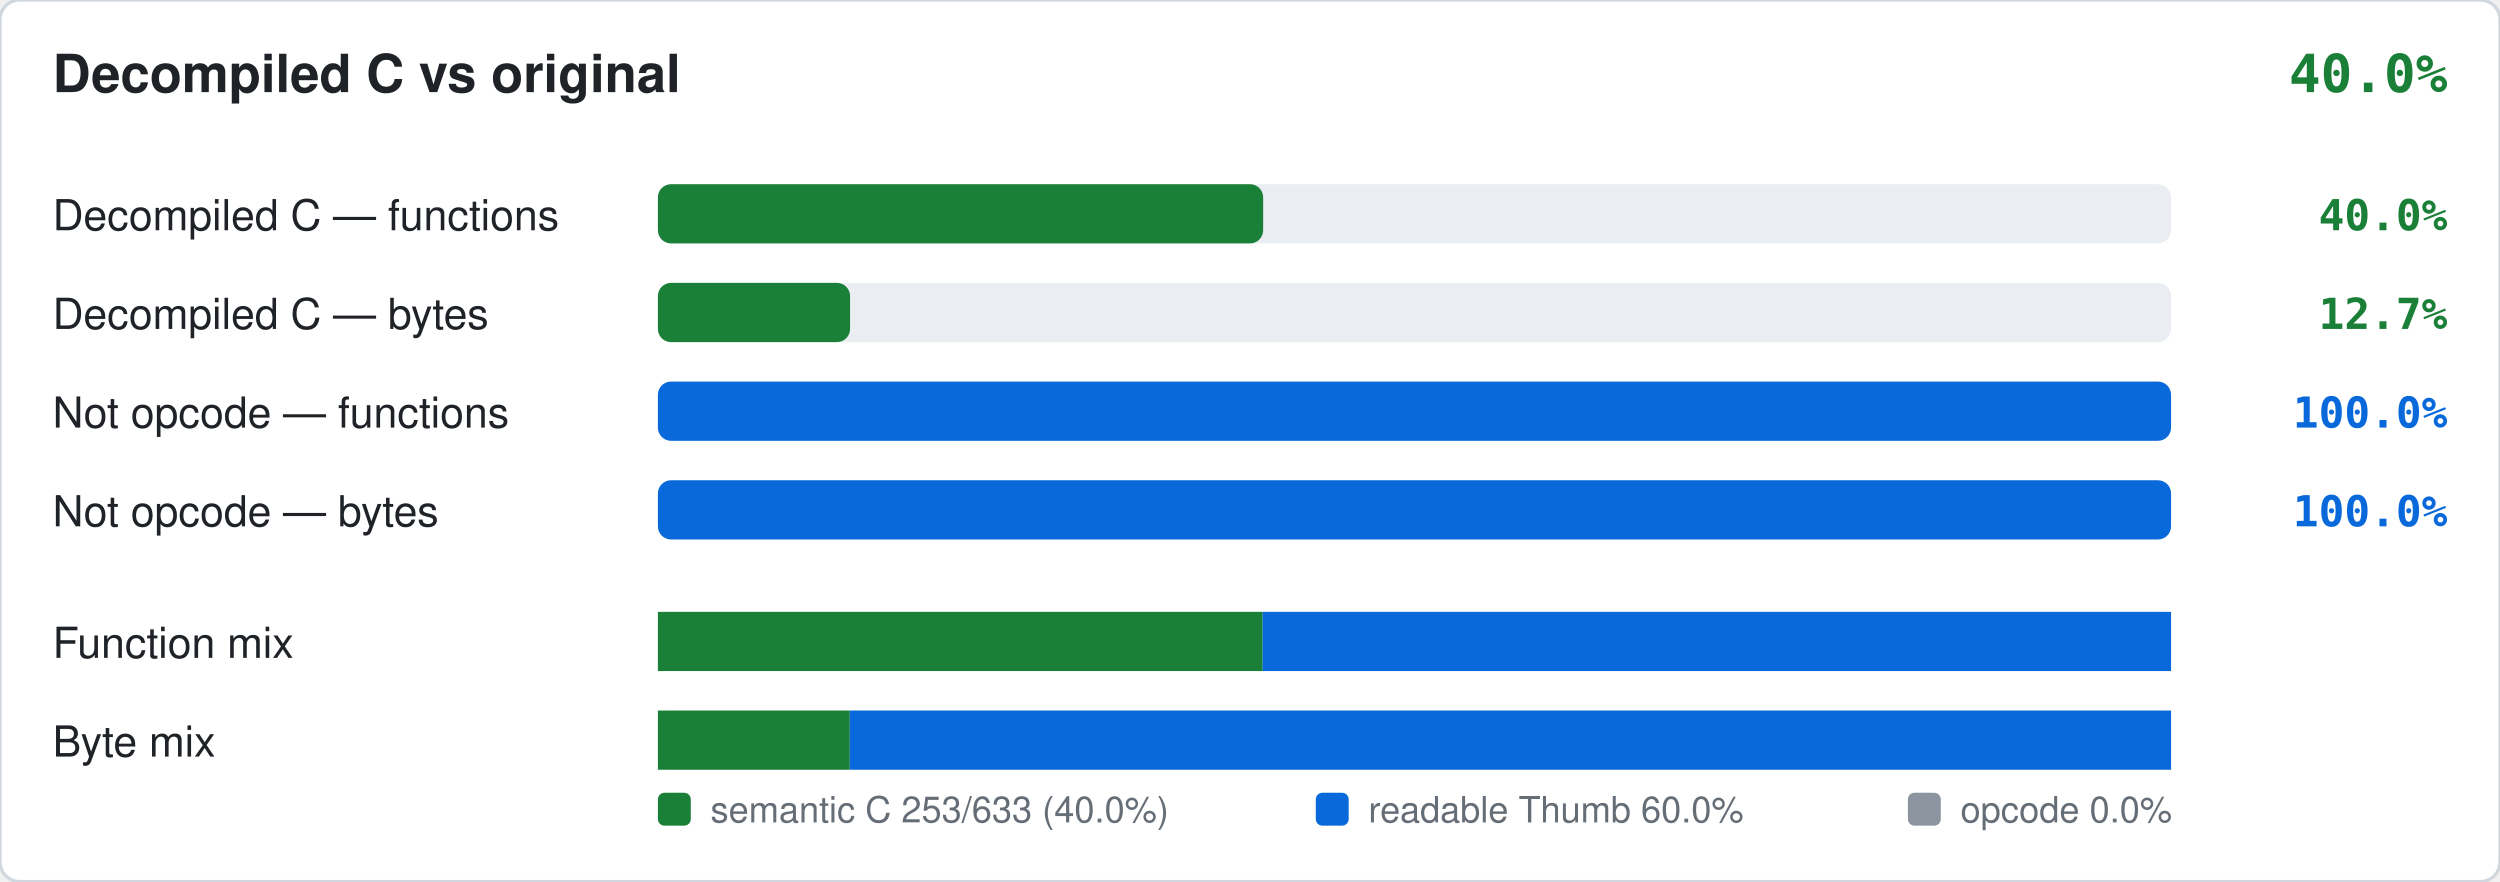
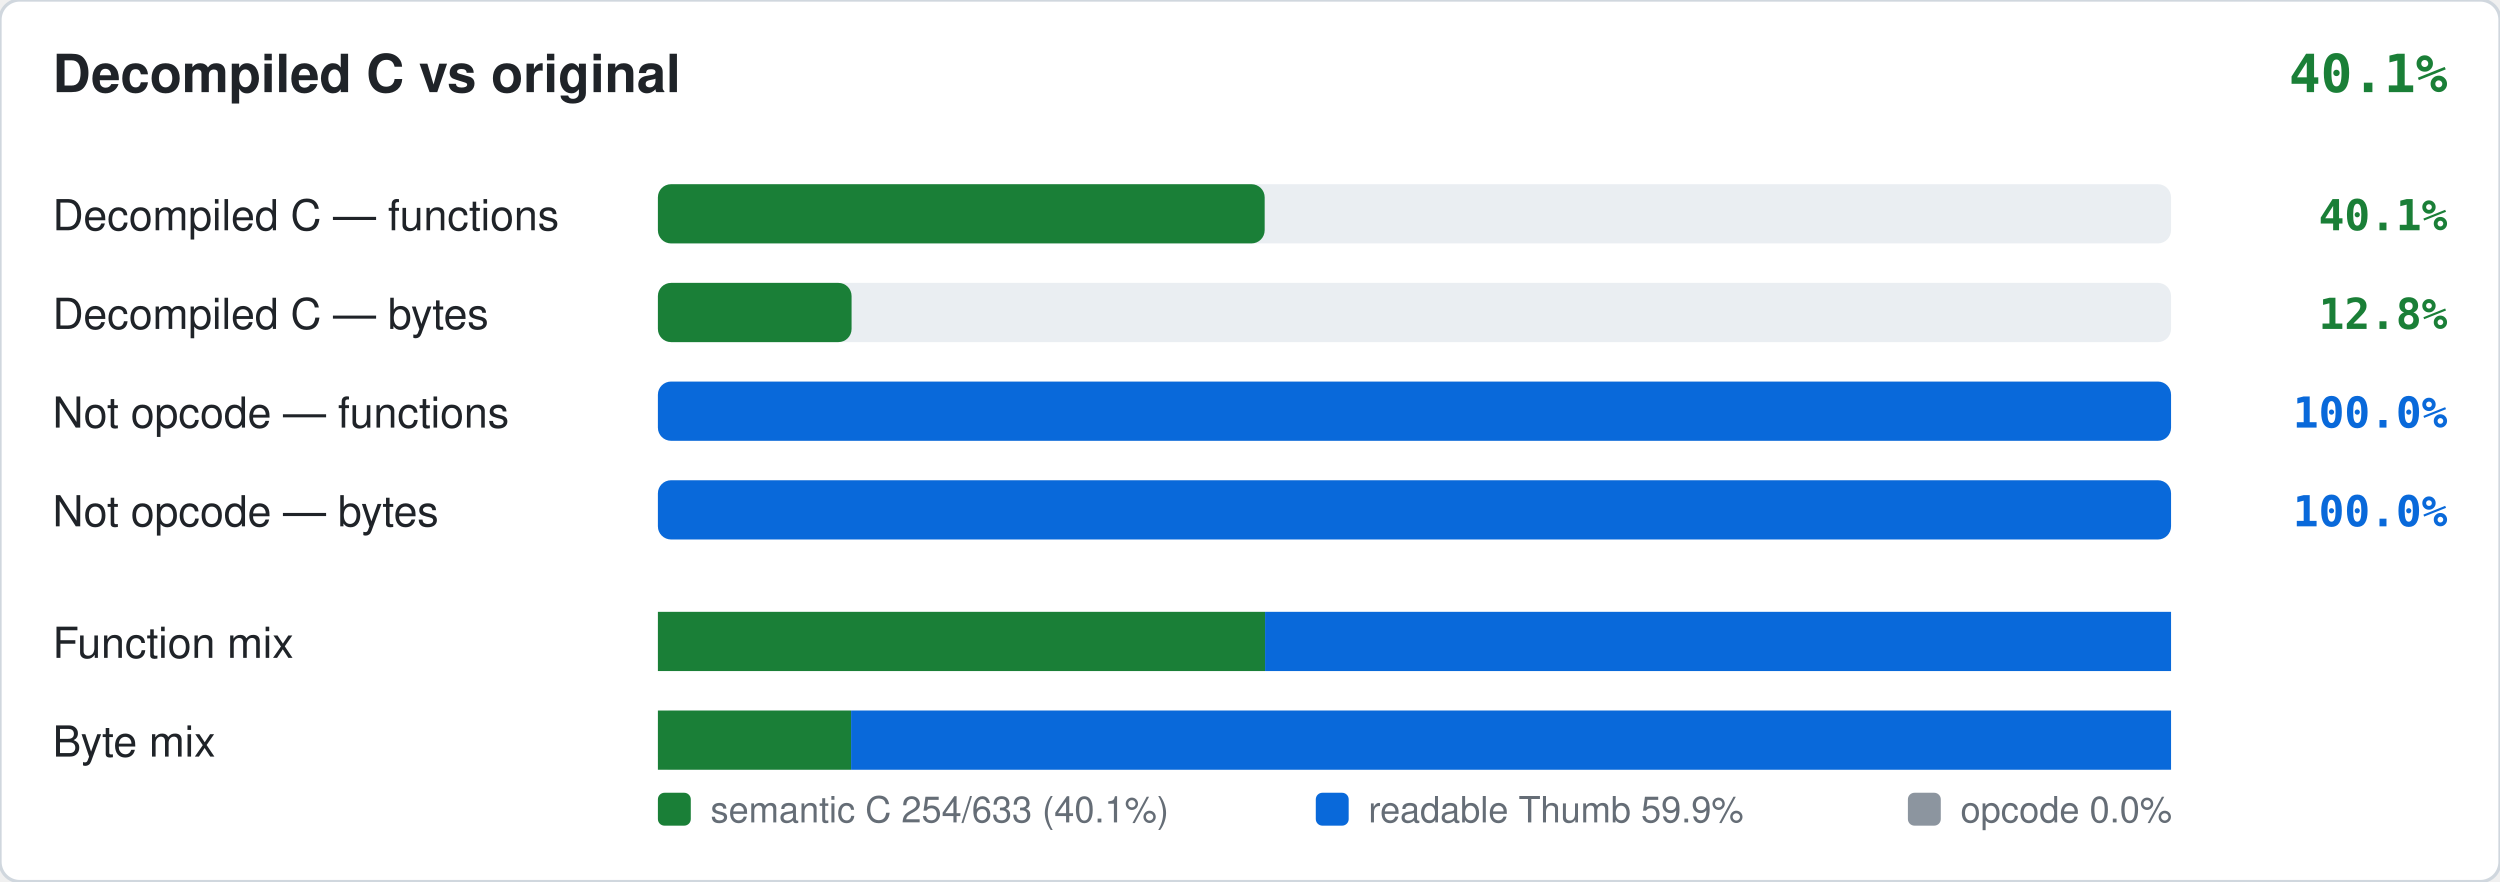
- <svg xmlns="http://www.w3.org/2000/svg" width="760" height="268" viewBox="0 0 760 268" role="img" aria-label="Decompiled C 40.0% functions, 12.7% bytes (253/633, 11,446/90,272)">
+ <svg xmlns="http://www.w3.org/2000/svg" width="760" height="268" viewBox="0 0 760 268" role="img" aria-label="Decompiled C 40.1% functions, 12.8% bytes (254/633, 11,526/90,272)">
  <rect width="760" height="268" rx="6" fill="#ffffff" stroke="#d0d7de" />
  <text x="16" y="28" font-family="-apple-system,BlinkMacSystemFont,Segoe UI,Helvetica,Arial,sans-serif" font-size="16" font-weight="600" fill="#1f2328">Decompiled C vs original</text>
-   <text x="744" y="28" text-anchor="end" font-family="ui-monospace,SFMono-Regular,Menlo,Consolas,monospace" font-size="16" font-weight="700" fill="#1a7f37">40.0%</text>
+   <text x="744" y="28" text-anchor="end" font-family="ui-monospace,SFMono-Regular,Menlo,Consolas,monospace" font-size="16" font-weight="700" fill="#1a7f37">40.1%</text>
  <text x="16" y="70" font-family="-apple-system,BlinkMacSystemFont,Segoe UI,Helvetica,Arial,sans-serif" font-size="13" fill="#1f2328">Decompiled C — functions</text>
  <rect x="200.00" y="56.00" width="460.00" height="18.00" rx="4" fill="#eaeef2" />
-   <rect x="200.00" y="56.00" width="184.00" height="18.00" rx="4" fill="#1a7f37" />
-   <text x="744" y="70" text-anchor="end" font-family="ui-monospace,SFMono-Regular,Menlo,Consolas,monospace" font-size="13" font-weight="700" fill="#1a7f37">40.0%</text>
+   <rect x="200.00" y="56.00" width="184.46" height="18.00" rx="4" fill="#1a7f37" />
+   <text x="744" y="70" text-anchor="end" font-family="ui-monospace,SFMono-Regular,Menlo,Consolas,monospace" font-size="13" font-weight="700" fill="#1a7f37">40.1%</text>
  <text x="16" y="100" font-family="-apple-system,BlinkMacSystemFont,Segoe UI,Helvetica,Arial,sans-serif" font-size="13" fill="#1f2328">Decompiled C — bytes</text>
  <rect x="200.00" y="86.00" width="460.00" height="18.00" rx="4" fill="#eaeef2" />
-   <rect x="200.00" y="86.00" width="58.42" height="18.00" rx="4" fill="#1a7f37" />
-   <text x="744" y="100" text-anchor="end" font-family="ui-monospace,SFMono-Regular,Menlo,Consolas,monospace" font-size="13" font-weight="700" fill="#1a7f37">12.7%</text>
+   <rect x="200.00" y="86.00" width="58.88" height="18.00" rx="4" fill="#1a7f37" />
+   <text x="744" y="100" text-anchor="end" font-family="ui-monospace,SFMono-Regular,Menlo,Consolas,monospace" font-size="13" font-weight="700" fill="#1a7f37">12.8%</text>
  <text x="16" y="130" font-family="-apple-system,BlinkMacSystemFont,Segoe UI,Helvetica,Arial,sans-serif" font-size="13" fill="#1f2328">Not opcode — functions</text>
  <rect x="200.00" y="116.00" width="460.00" height="18.00" rx="4" fill="#eaeef2" />
  <rect x="200.00" y="116.00" width="460.00" height="18.00" rx="4" fill="#0969da" />
  <text x="744" y="130" text-anchor="end" font-family="ui-monospace,SFMono-Regular,Menlo,Consolas,monospace" font-size="13" font-weight="700" fill="#0969da">100.0%</text>
  <text x="16" y="160" font-family="-apple-system,BlinkMacSystemFont,Segoe UI,Helvetica,Arial,sans-serif" font-size="13" fill="#1f2328">Not opcode — bytes</text>
  <rect x="200.00" y="146.00" width="460.00" height="18.00" rx="4" fill="#eaeef2" />
  <rect x="200.00" y="146.00" width="460.00" height="18.00" rx="4" fill="#0969da" />
  <text x="744" y="160" text-anchor="end" font-family="ui-monospace,SFMono-Regular,Menlo,Consolas,monospace" font-size="13" font-weight="700" fill="#0969da">100.0%</text>
  <text x="16" y="200" font-family="-apple-system,BlinkMacSystemFont,Segoe UI,Helvetica,Arial,sans-serif" font-size="13" fill="#1f2328">Function mix</text>
  <rect x="200.00" y="186.00" width="460.00" height="18.00" rx="4" fill="#eaeef2" />
-   <rect x="200.00" y="186.00" width="183.85" height="18.00" fill="#1a7f37" />
-   <rect x="383.85" y="186.00" width="276.15" height="18.00" fill="#0969da" />
+   <rect x="200.00" y="186.00" width="184.58" height="18.00" fill="#1a7f37" />
+   <rect x="384.58" y="186.00" width="275.42" height="18.00" fill="#0969da" />
  <text x="16" y="230" font-family="-apple-system,BlinkMacSystemFont,Segoe UI,Helvetica,Arial,sans-serif" font-size="13" fill="#1f2328">Byte mix</text>
  <rect x="200.00" y="216.00" width="460.00" height="18.00" rx="4" fill="#eaeef2" />
-   <rect x="200.00" y="216.00" width="58.33" height="18.00" fill="#1a7f37" />
-   <rect x="258.33" y="216.00" width="401.67" height="18.00" fill="#0969da" />
+   <rect x="200.00" y="216.00" width="58.73" height="18.00" fill="#1a7f37" />
+   <rect x="258.73" y="216.00" width="401.27" height="18.00" fill="#0969da" />
  <rect x="200" y="241" width="10" height="10" rx="2" fill="#1a7f37" />
-   <text x="216" y="250" font-family="-apple-system,BlinkMacSystemFont,Segoe UI,Helvetica,Arial,sans-serif" font-size="11" fill="#656d76">semantic C 253/633 (40.0%)</text>
+   <text x="216" y="250" font-family="-apple-system,BlinkMacSystemFont,Segoe UI,Helvetica,Arial,sans-serif" font-size="11" fill="#656d76">semantic C 254/633 (40.1%)</text>
  <rect x="400" y="241" width="10" height="10" rx="2" fill="#0969da" />
-   <text x="416" y="250" font-family="-apple-system,BlinkMacSystemFont,Segoe UI,Helvetica,Arial,sans-serif" font-size="11" fill="#656d76">readable Thumb 60.0%</text>
+   <text x="416" y="250" font-family="-apple-system,BlinkMacSystemFont,Segoe UI,Helvetica,Arial,sans-serif" font-size="11" fill="#656d76">readable Thumb 59.9%</text>
  <rect x="580" y="241" width="10" height="10" rx="2" fill="#8c959f" />
  <text x="596" y="250" font-family="-apple-system,BlinkMacSystemFont,Segoe UI,Helvetica,Arial,sans-serif" font-size="11" fill="#656d76">opcode 0.0%</text>
</svg>
